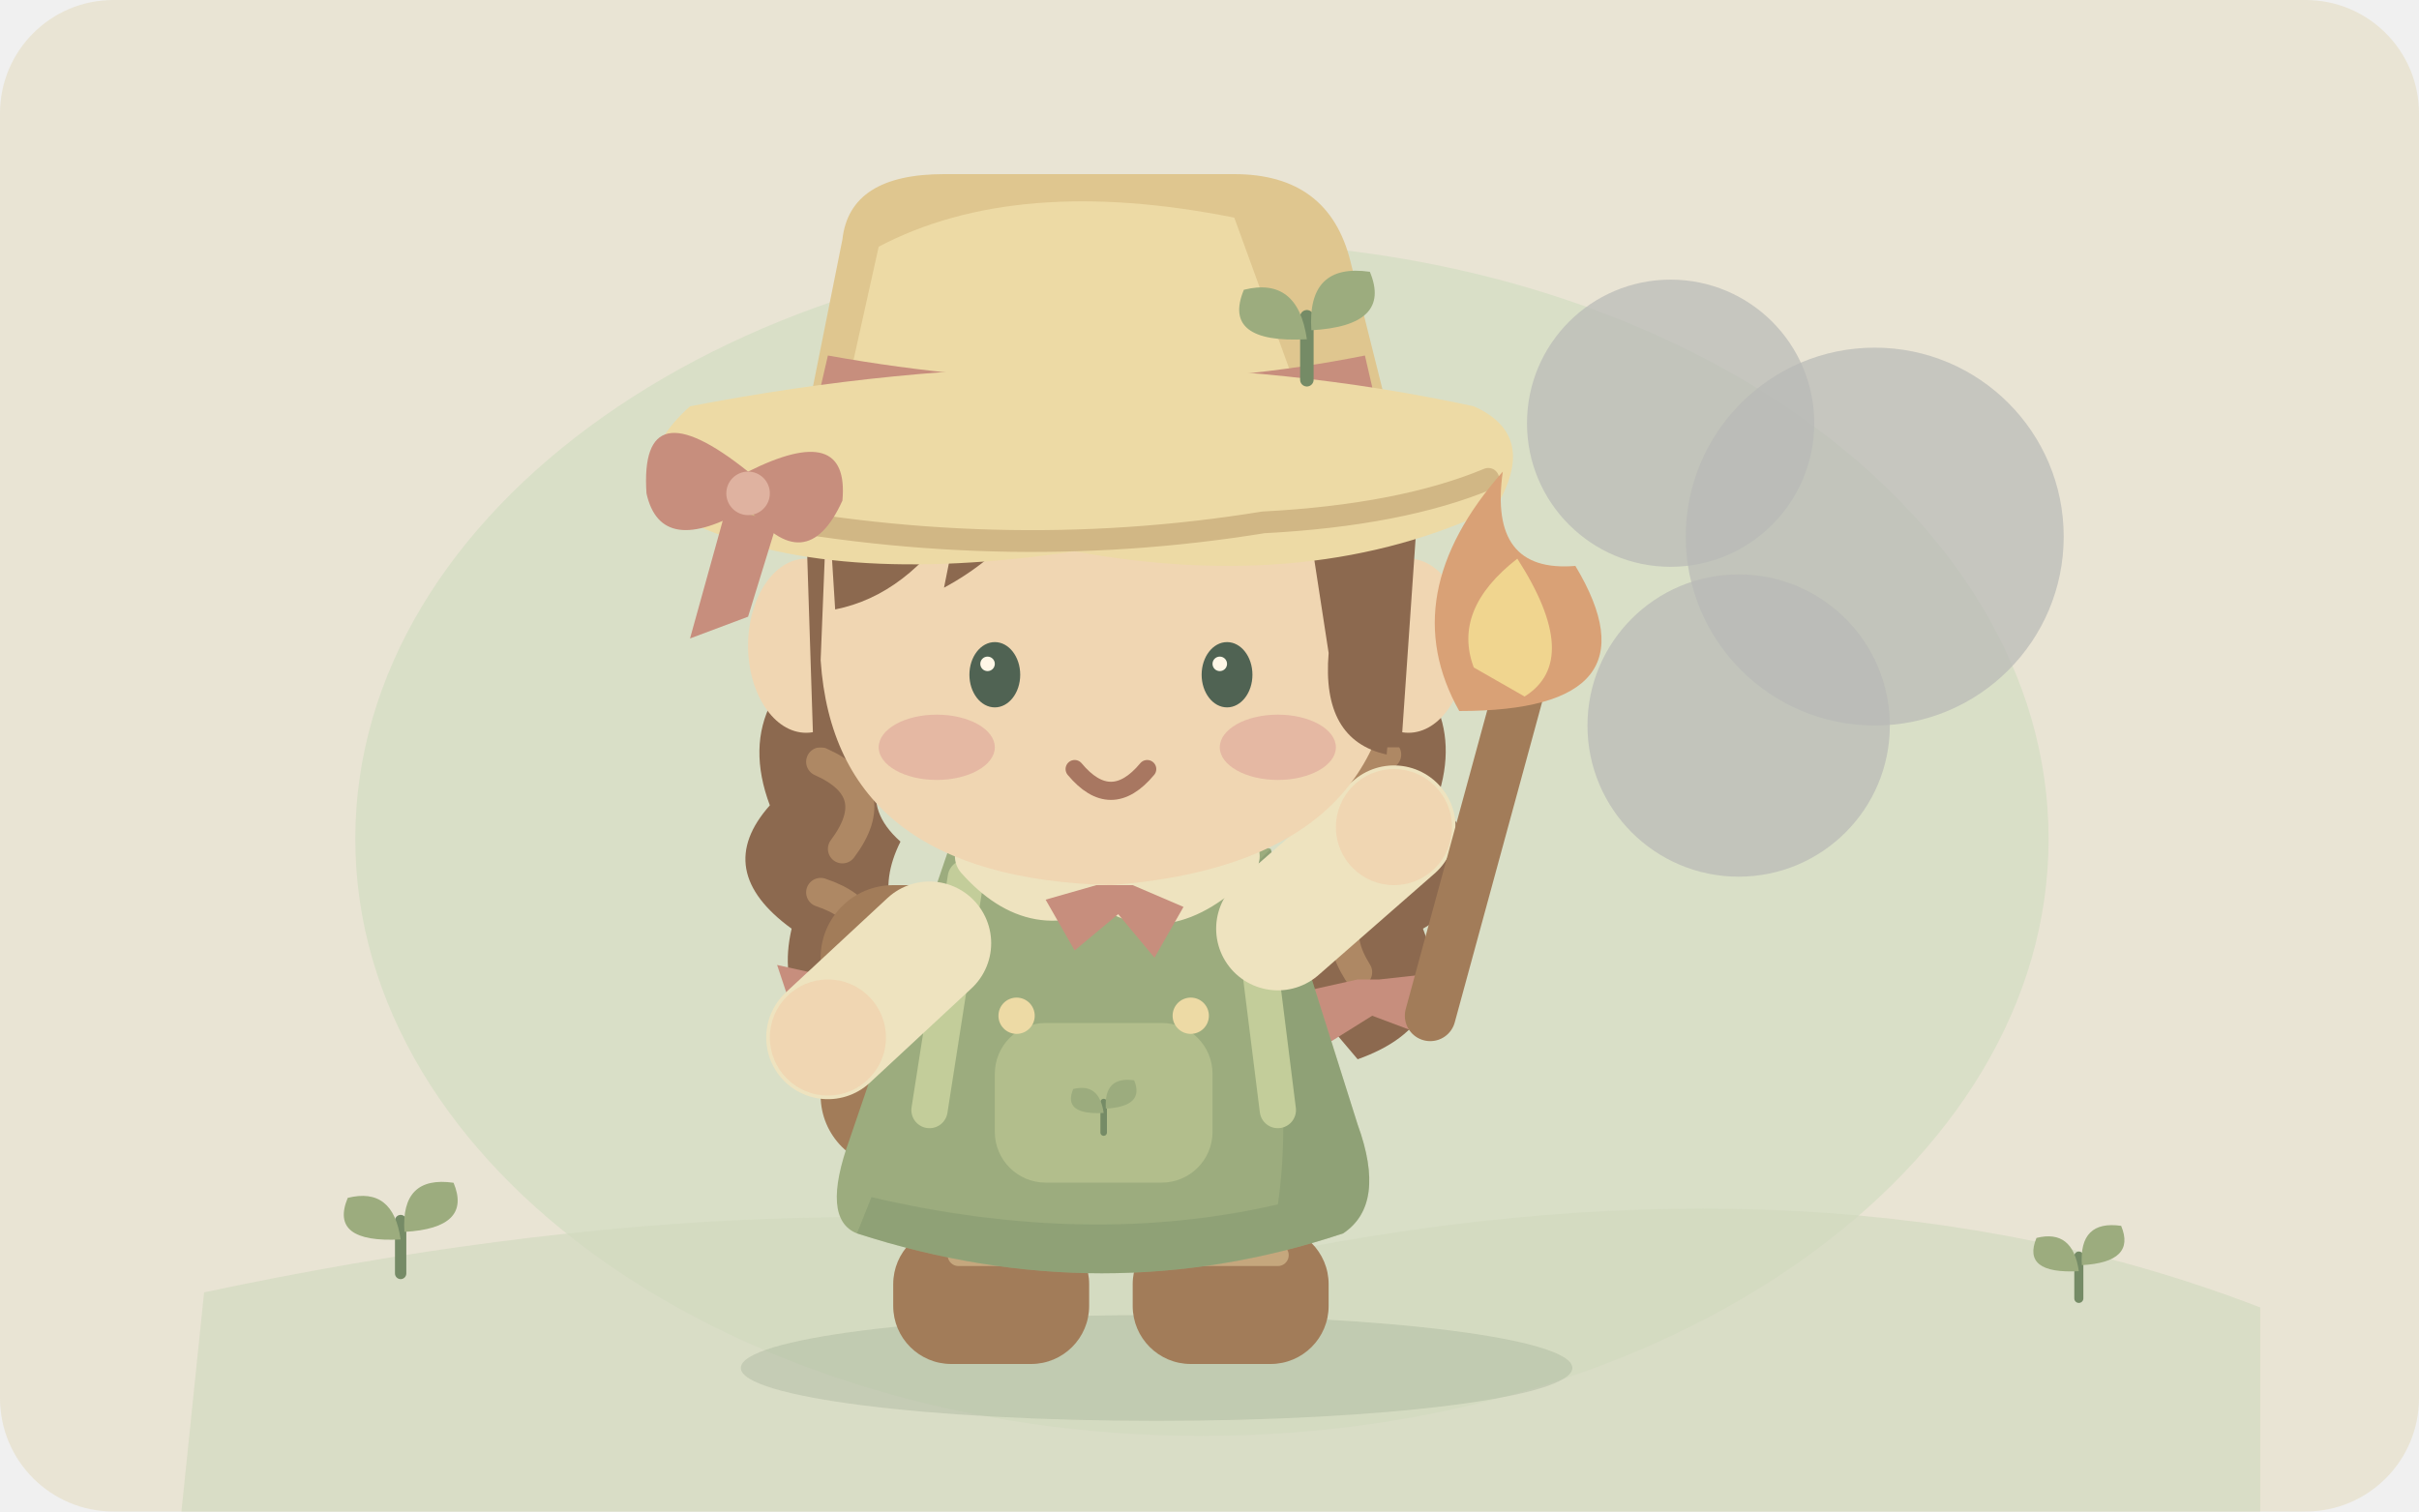
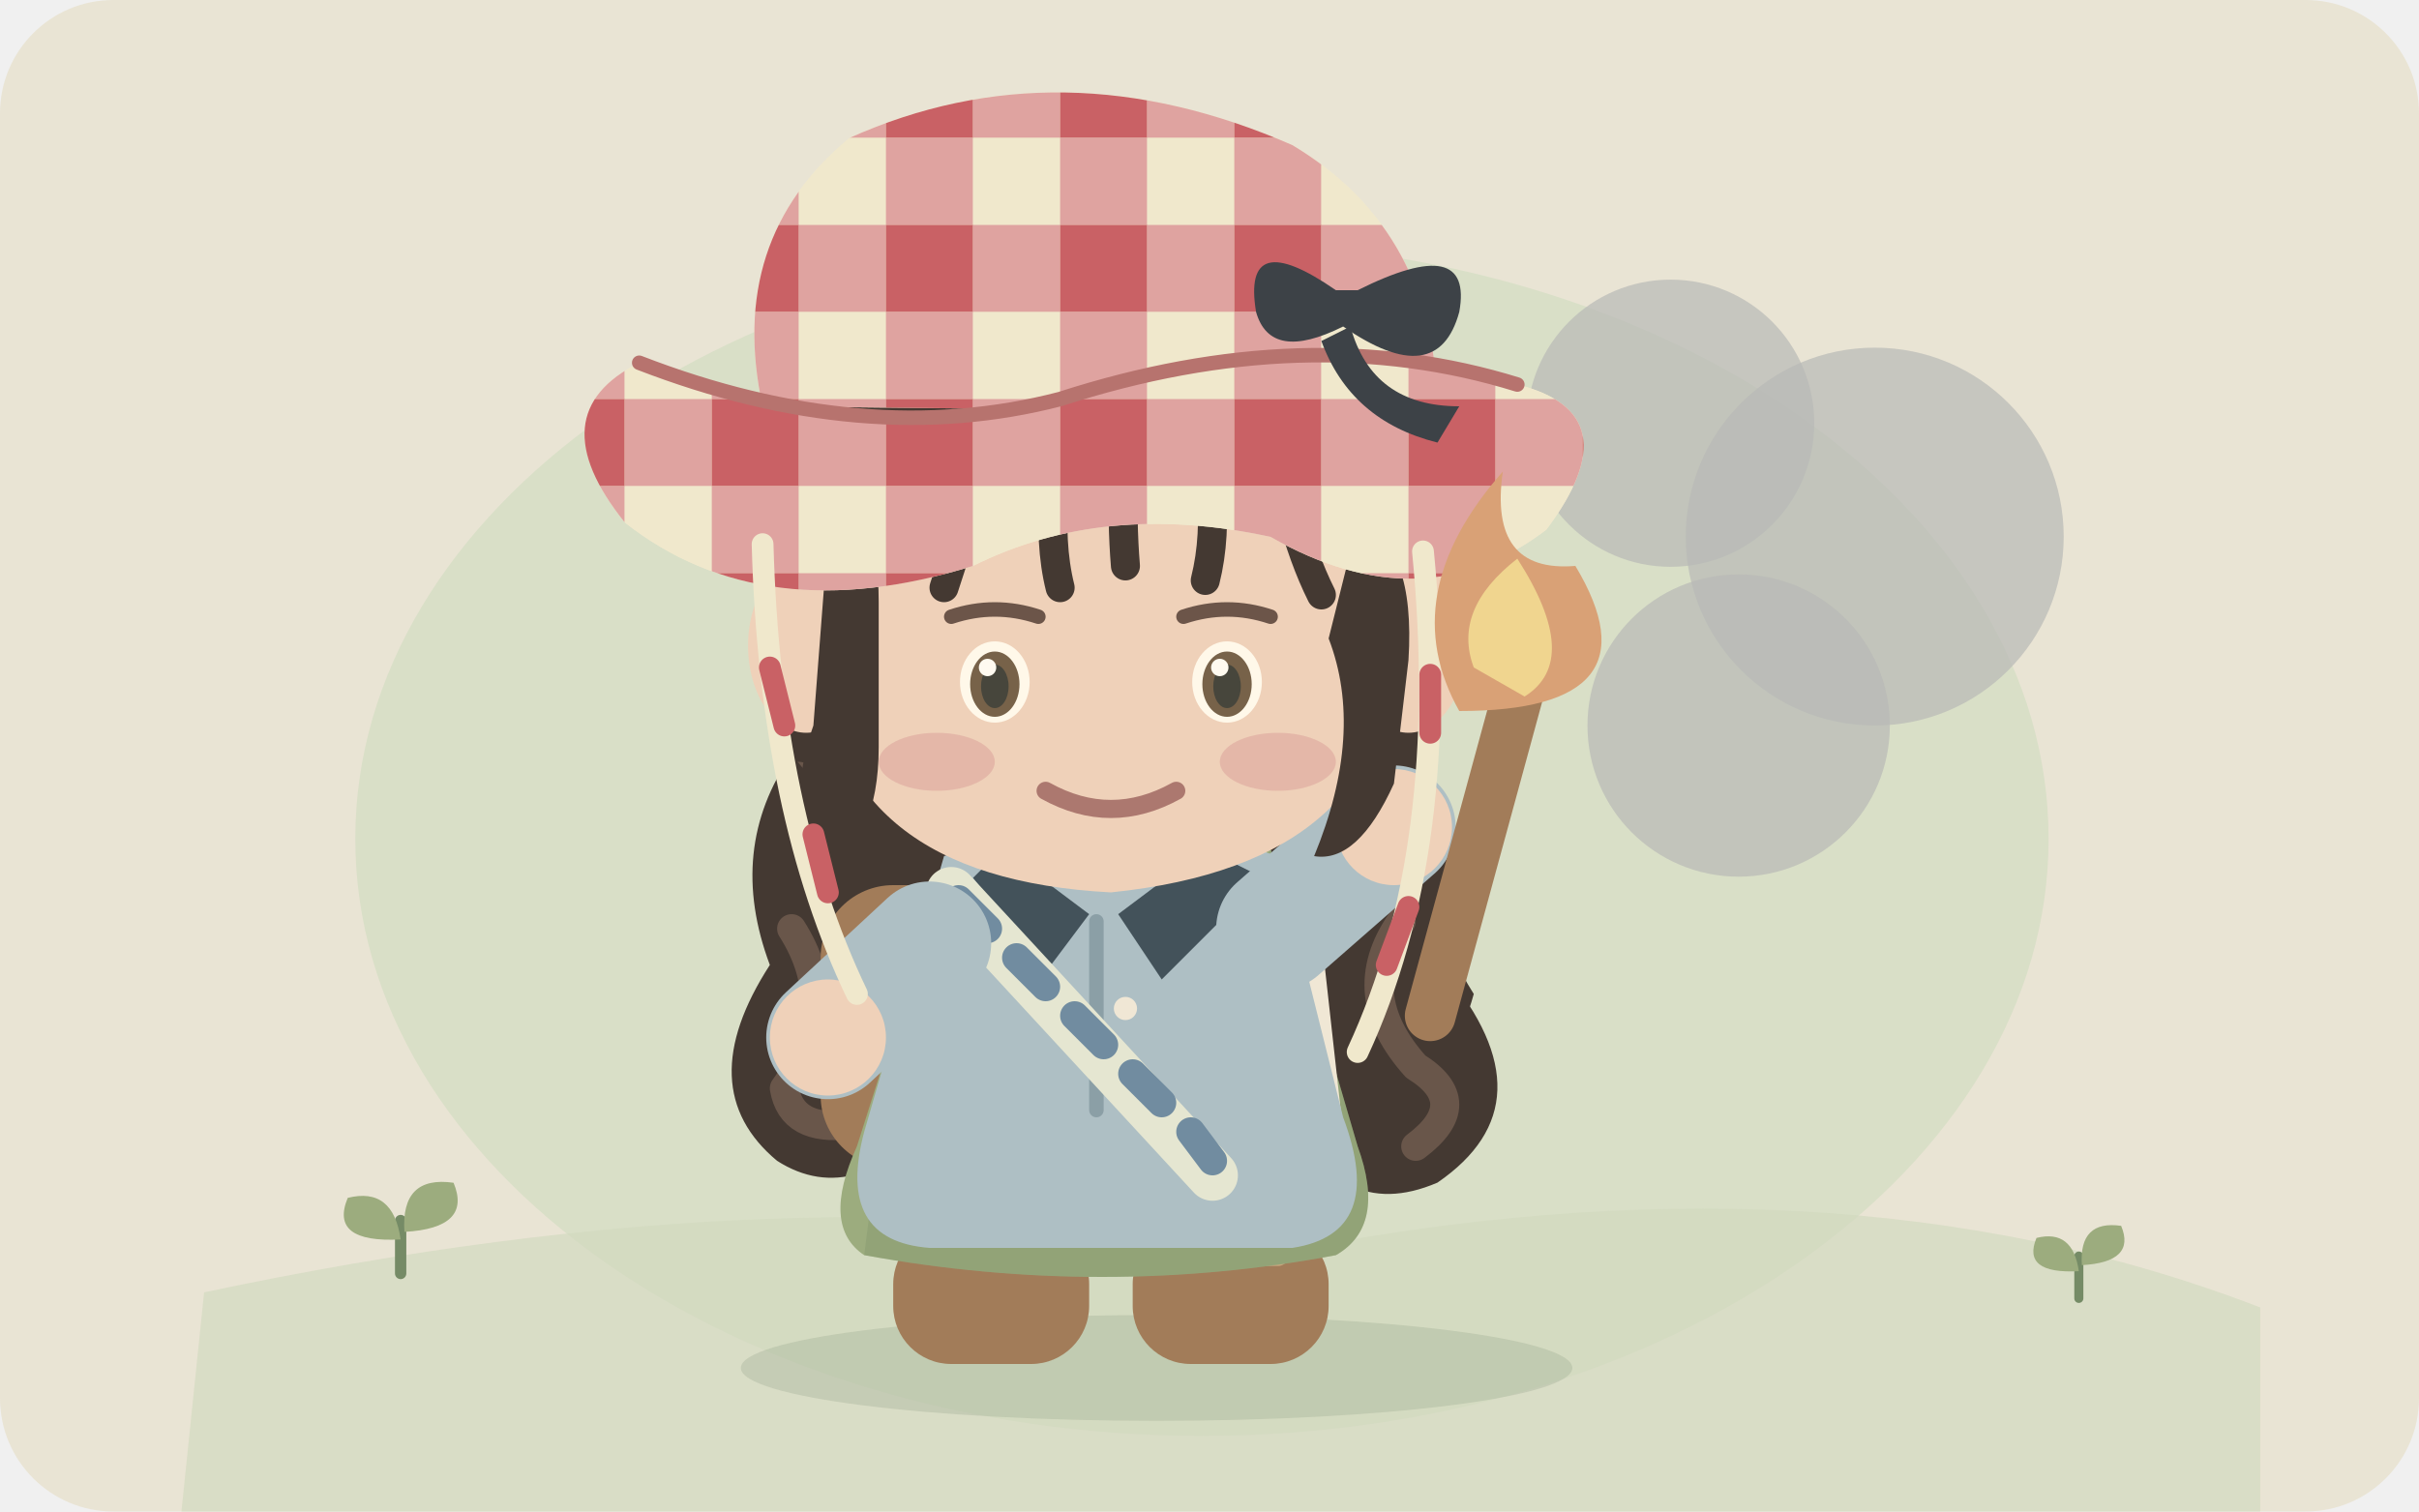
<svg xmlns="http://www.w3.org/2000/svg" width="320" height="200" viewBox="0 0 320 200">
  <rect x="0" y="0" width="320" height="200" rx="15" fill="#e9e4d4" />
  <ellipse cx="159" cy="111" rx="112" ry="79" fill="#d9dfc7" />
  <path d="M27 171Q107 154 168 166Q242 151 299 173V200H24Z" fill="#d1d9be" opacity=".65" />
  <g transform="translate(53 165) scale(0.5)">
    <path d="M0 7V-7" fill="none" stroke="#758b66" stroke-width="3" stroke-linecap="round" stroke-linejoin="round" />
    <path d="M0-2Q-19-1-14-13Q-2-16 0-2M1-4Q0-19 14-17Q19-5 1-4" fill="#9cac7e" />
  </g>
  <g transform="translate(275 169) scale(0.4)">
    <path d="M0 7V-7" fill="none" stroke="#758b66" stroke-width="3" stroke-linecap="round" stroke-linejoin="round" />
    <path d="M0-2Q-19-1-14-13Q-2-16 0-2M1-4Q0-19 14-17Q19-5 1-4" fill="#9cac7e" />
  </g>
  <circle cx="221" cy="56" r="19" fill="#b8b9b6" opacity=".7" />
  <circle cx="248" cy="71" r="25" fill="#b8b9b6" opacity=".7" />
  <circle cx="230" cy="96" r="20" fill="#b8b9b6" opacity=".7" />
  <ellipse cx="153" cy="181" rx="55" ry="7" fill="#5b7057" opacity=".16" />
  <g transform="translate(50 0) scale(.96)">
-     <path d="M67 86Q48 95 54 111Q46 120 57 128Q54 141 68 146L77 133Q67 126 72 116Q63 108 78 98Z" fill="#8c694f" />
-     <path d="M134 86Q151 95 146 110Q156 121 144 128Q149 141 135 146L124 133Q135 125 129 116Q139 107 124 98Z" fill="#8c694f" />
-     <path d="M61 105Q70 109 64 117M61 123Q70 126 66 134M139 104Q130 109 136 117M139 123Q130 126 135 134" fill="none" stroke="#ae8864" stroke-width="4" stroke-linecap="round" stroke-linejoin="round" />
-     <path d="M64 135 55 133 58 142 67 140 74 145 77 137 68 135Z" fill="#c78e7d" />
-     <path d="M135 135 126 137 129 145 137 140 145 143 147 134 138 135Z" fill="#c78e7d" />
+     <path d="M55 82Q51 48 72 38Q101 23 128 39Q148 48 148 81L145 112Q144 126 151 137Q146 155 132 150L123 133H78Q65 155 52 143Q61 128 55 112Z" fill="#443932" />
+     <path d="M58 107Q67 120 61 133Q58 140 64 141M140 108Q132 122 141 136Q145 141 138 145" fill="none" stroke="#69564a" stroke-width="4" stroke-linecap="round" stroke-linejoin="round" />
+     <path d="M57 104Q48 117 54 133Q43 150 55 160Q66 167 78 153L76 127ZM141 101Q154 116 147 134Q162 152 146 163Q132 169 125 152L128 125Z" fill="#443932" />
+     <path d="M57 128Q64 139 56 150Q57 156 65 155M141 127Q134 137 143 147Q151 152 143 158" fill="none" stroke="#69564a" stroke-width="4" stroke-linecap="round" stroke-linejoin="round" />
    <rect x="61" y="122" width="31" height="39" rx="10" fill="#a27c59" />
-     <rect x="77" y="157" width="18" height="28" rx="8" fill="#eee3bf" />
-     <rect x="107" y="157" width="18" height="28" rx="8" fill="#eee3bf" />
+     <rect x="77" y="157" width="18" height="28" rx="8" fill="#f0e7d5" />
+     <rect x="107" y="157" width="18" height="28" rx="8" fill="#f0e7d5" />
    <rect x="71" y="169" width="27" height="19" rx="8" fill="#a27c59" />
    <rect x="104" y="169" width="27" height="19" rx="8" fill="#a27c59" />
    <path d="M80 173H91M113 173H124" fill="none" stroke="#c5a77d" stroke-width="3" stroke-linecap="round" stroke-linejoin="round" />
-     <path d="M79 116Q100 109 123 117L135 155Q139 166 133 170Q100 181 66 170Q61 168 65 157Z" fill="#9cac7e" />
-     <path d="M118 122Q127 145 124 166Q98 172 68 165L66 170Q100 181 133 170Q139 166 135 155L123 117Z" fill="#758b66" opacity=".32" />
-     <path d="M81 121 76 153M120 121 124 153" fill="none" stroke="#c3cd9a" stroke-width="5" stroke-linecap="round" stroke-linejoin="round" />
-     <rect x="85" y="141" width="30" height="22" rx="7" fill="#b2be8c" />
-     <circle cx="88" cy="140" r="2.5" fill="#eddaa5" />
-     <circle cx="112" cy="140" r="2.5" fill="#eddaa5" />
-     <path d="M83 118Q91 127 100 121Q108 128 118 118" fill="none" stroke="#eee3bf" stroke-width="7" stroke-linecap="round" stroke-linejoin="round" />
-     <path d="M99 122 92 124 96 131 102 126 107 132 111 125 104 122Z" fill="#c78e7d" />
-     <g transform="translate(100 154) scale(0.3)">
+     <path d="M79 117Q101 110 123 117L135 158Q139 169 132 173Q100 179 67 173Q61 169 66 158Z" fill="#9cac7e" />
+     <path d="M119 127 126 164Q100 171 68 165L67 173Q100 179 132 173Q139 169 135 158L123 117Z" fill="#758b66" opacity=".26" />
+     <path d="M79 117Q86 112 94 117L100 130 94 156Q85 162 69 156L74 127Z" fill="#f0e7d5" />
+     <path d="M106 117Q116 112 123 118L130 129 133 156Q119 162 105 156L100 130Z" fill="#f0e7d5" />
+     <path d="M92 120 99 130 106 121M102 134V155" fill="none" stroke="#d9ceb8" stroke-width="2" stroke-linecap="round" stroke-linejoin="round" />
+     <path d="M89 120Q93 134 101 136Q110 131 114 120" fill="none" stroke="#c5a76f" stroke-width="1.5" stroke-linecap="round" stroke-linejoin="round" />
+     <ellipse cx="101" cy="137" rx="2.6" ry="3.6" fill="#d1ae68" />
+     <circle cx="108" cy="145" r="1.6" fill="#c4bba6" />
+     <circle cx="108" cy="152" r="1.6" fill="#c4bba6" />
+     <rect x="78" y="145" width="12" height="9" rx="3" fill="#e4dbc7" />
+     <g transform="translate(99 166) scale(0.25)">
      <path d="M0 7V-7" fill="none" stroke="#758b66" stroke-width="3" stroke-linecap="round" stroke-linejoin="round" />
      <path d="M0-2Q-19-1-14-13Q-2-16 0-2M1-4Q0-19 14-17Q19-5 1-4" fill="#9cac7e" />
    </g>
-     <path d="M76 130 62 143" fill="none" stroke="#eee3bf" stroke-width="17" stroke-linecap="round" stroke-linejoin="round" />
-     <path d="M124 128 140 114" fill="none" stroke="#eee3bf" stroke-width="17" stroke-linecap="round" stroke-linejoin="round" />
-     <circle cx="62" cy="143" r="8" fill="#f0d6b2" />
-     <circle cx="140" cy="114" r="8" fill="#f0d6b2" />
-     <ellipse cx="59" cy="89" rx="8" ry="12" fill="#f0d6b2" />
-     <ellipse cx="142" cy="89" rx="8" ry="12" fill="#f0d6b2" />
-     <path d="M59 72Q58 36 99 37Q141 35 143 74L141 103H60Z" fill="#8c694f" />
-     <path d="M62 66Q100 46 139 67L140 88Q140 119 101 122Q63 121 61 91Z" fill="#f0d6b2" />
-     <path d="M62 68Q72 52 96 59Q91 74 78 81L80 71Q73 82 63 84Z" fill="#8c694f" />
-     <path d="M127 62Q139 65 141 80L139 104Q130 102 131 90L129 77Z" fill="#8c694f" />
-     <path d="M68 71Q77 62 88 63" fill="none" stroke="#ae8864" stroke-width="3" stroke-linecap="round" stroke-linejoin="round" />
-     <ellipse cx="77" cy="103" rx="8" ry="4.5" fill="#dfa89b" opacity=".65" />
-     <ellipse cx="124" cy="103" rx="8" ry="4.5" fill="#dfa89b" opacity=".65" />
-     <ellipse cx="85" cy="93" rx="3.5" ry="4.5" fill="#506353" />
-     <ellipse cx="117" cy="93" rx="3.5" ry="4.5" fill="#506353" />
-     <circle cx="84" cy="91.5" r="1" fill="#fff7e7" />
-     <circle cx="116" cy="91.5" r="1" fill="#fff7e7" />
-     <path d="M96 106Q101 112 106 106" fill="none" stroke="#a87761" stroke-width="2.5" stroke-linecap="round" stroke-linejoin="round" />
-     <path d="M59 58 64 33Q65 24 78 24H118Q131 24 134 36L140 60Z" fill="#dfc68f" />
-     <path d="M69 34Q88 24 118 30L126 52H65Z" fill="#eddaa5" />
-     <path d="M62 49Q101 56 136 49L139 62H59Z" fill="#c78e7d" />
-     <path d="M43 56Q100 45 151 56Q160 60 154 70Q129 82 96 76Q62 81 43 72Q33 65 43 56Z" fill="#eddaa5" />
-     <path d="M47 70Q85 78 122 72Q141 71 153 66" fill="none" stroke="#d1b785" stroke-width="3" stroke-linecap="round" stroke-linejoin="round" />
-     <path d="M51 65Q36 53 37 68Q39 77 51 70Q59 80 64 69Q65 58 51 65Z" fill="#c78e7d" />
-     <path d="M48 70 43 88 51 85 55 72" fill="#c78e7d" />
-     <circle cx="51" cy="68" r="3" fill="#dfb2a0" />
-     <g transform="translate(128 48) scale(0.62)">
-       <path d="M0 7V-7" fill="none" stroke="#758b66" stroke-width="3" stroke-linecap="round" stroke-linejoin="round" />
-       <path d="M0-2Q-19-1-14-13Q-2-16 0-2M1-4Q0-19 14-17Q19-5 1-4" fill="#9cac7e" />
+     <path d="M78 118Q99 110 124 118L133 154Q139 170 126 172H76Q63 171 67 156Z" fill="#aebfc4" />
+     <path d="M86 117 98 126 92 134 82 121ZM114 117 102 126 108 135 122 121Z" fill="#43525a" />
+     <path d="M99 127V153" fill="none" stroke="#8b9fa6" stroke-width="2" stroke-linecap="round" stroke-linejoin="round" />
+     <circle cx="103" cy="139" r="1.6" fill="#f0e7d5" />
+     <circle cx="103" cy="149" r="1.6" fill="#f0e7d5" />
+     <path d="M79 123 115 162" fill="none" stroke="#e5e6d1" stroke-width="7" stroke-linecap="round" stroke-linejoin="round" />
+     <path d="M80 124 84 128M88 132 92 136M96 140 100 144M104 148 108 152M112 156 115 160" fill="none" stroke="#718ca0" stroke-width="4" stroke-linecap="round" stroke-linejoin="round" />
+     <path d="M76 130 62 143" fill="none" stroke="#aebfc4" stroke-width="17" stroke-linecap="round" stroke-linejoin="round" />
+     <path d="M124 128 140 114" fill="none" stroke="#aebfc4" stroke-width="17" stroke-linecap="round" stroke-linejoin="round" />
+     <circle cx="62" cy="143" r="8" fill="#efd1b9" />
+     <circle cx="140" cy="114" r="8" fill="#efd1b9" />
+     <ellipse cx="59" cy="89" rx="8" ry="12" fill="#efd1b9" />
+     <ellipse cx="142" cy="89" rx="8" ry="12" fill="#efd1b9" />
+     <path d="M61 67Q100 42 139 67L140 88Q140 119 101 123Q63 121 61 91Z" fill="#efd1b9" />
+     <path d="M59 76Q55 48 79 40Q108 28 131 45Q144 56 142 78L134 73Q123 58 111 58Q101 53 93 58Q75 58 67 79Z" fill="#443932" />
+     <path d="M87 49Q82 69 78 81M97 49Q91 69 94 81M104 49Q102 66 103 78M111 51Q117 68 114 80M123 55Q125 72 130 82" fill="none" stroke="#443932" stroke-width="4" stroke-linecap="round" stroke-linejoin="round" />
+     <path d="M62 74Q69 69 69 83V103Q69 116 61 121Q56 111 60 100Z" fill="#443932" />
+     <path d="M135 72Q143 75 142 91L140 108Q135 119 129 118Q136 101 131 88Z" fill="#443932" />
+     <path d="M73 52Q82 43 94 44M115 46Q127 50 132 61" fill="none" stroke="#69564a" stroke-width="3" stroke-linecap="round" stroke-linejoin="round" />
+     <ellipse cx="77" cy="105" rx="8" ry="4" fill="#dba39b" opacity=".55" />
+     <ellipse cx="124" cy="105" rx="8" ry="4" fill="#dba39b" opacity=".55" />
+     <path d="M79 85Q85 83 91 85M111 85Q117 83 123 85" fill="none" stroke="#6c5549" stroke-width="2" stroke-linecap="round" stroke-linejoin="round" />
+     <ellipse cx="85" cy="94" rx="4.8" ry="5.6" fill="#fff8e9" />
+     <ellipse cx="117" cy="94" rx="4.8" ry="5.6" fill="#fff8e9" />
+     <ellipse cx="85" cy="94.3" rx="3.4" ry="4.5" fill="#776249" />
+     <ellipse cx="117" cy="94.3" rx="3.4" ry="4.5" fill="#776249" />
+     <ellipse cx="85" cy="94.6" rx="1.9" ry="3" fill="#47463c" />
+     <ellipse cx="117" cy="94.6" rx="1.9" ry="3" fill="#47463c" />
+     <circle cx="84" cy="92" r="1.2" fill="#fffaf0" />
+     <circle cx="116" cy="92" r="1.2" fill="#fffaf0" />
+     <path d="M92 109Q101 114 110 109" fill="none" stroke="#ac786f" stroke-width="2.5" stroke-linecap="round" stroke-linejoin="round" />
+     <g transform="translate(0 -8)">
+       <defs>
+         <clipPath id="gingham_clip">
+           <path d="M53 64Q48 41 65 27Q94 14 126 28Q146 40 146 65Z" fill="#fff" />
+           <path d="M36 58Q67 70 94 63Q128 52 157 61Q173 65 161 81Q144 94 123 82Q100 77 82 86Q53 95 34 80Q22 65 36 58Z" fill="#fff" />
+         </clipPath>
+       </defs>
+       <g transform="" clip-path="url(#gingham_clip)">
+         <rect x="22" y="15" width="151" height="82" rx="0" fill="#f0e8cc" />
+         <rect x="22" y="15" width="12" height="12" rx="0" fill="#c96165" />
+         <rect x="34" y="15" width="12" height="12" rx="0" fill="#dfa3a0" />
+         <rect x="46" y="15" width="12" height="12" rx="0" fill="#c96165" />
+         <rect x="58" y="15" width="12" height="12" rx="0" fill="#dfa3a0" />
+         <rect x="70" y="15" width="12" height="12" rx="0" fill="#c96165" />
+         <rect x="82" y="15" width="12" height="12" rx="0" fill="#dfa3a0" />
+         <rect x="94" y="15" width="12" height="12" rx="0" fill="#c96165" />
+         <rect x="106" y="15" width="12" height="12" rx="0" fill="#dfa3a0" />
+         <rect x="118" y="15" width="12" height="12" rx="0" fill="#c96165" />
+         <rect x="130" y="15" width="12" height="12" rx="0" fill="#dfa3a0" />
+         <rect x="142" y="15" width="12" height="12" rx="0" fill="#c96165" />
+         <rect x="154" y="15" width="12" height="12" rx="0" fill="#dfa3a0" />
+         <rect x="166" y="15" width="12" height="12" rx="0" fill="#c96165" />
+         <rect x="22" y="27" width="12" height="12" rx="0" fill="#dfa3a0" />
+         <rect x="34" y="27" width="12" height="12" rx="0" fill="#f0e8cc" />
+         <rect x="46" y="27" width="12" height="12" rx="0" fill="#dfa3a0" />
+         <rect x="58" y="27" width="12" height="12" rx="0" fill="#f0e8cc" />
+         <rect x="70" y="27" width="12" height="12" rx="0" fill="#dfa3a0" />
+         <rect x="82" y="27" width="12" height="12" rx="0" fill="#f0e8cc" />
+         <rect x="94" y="27" width="12" height="12" rx="0" fill="#dfa3a0" />
+         <rect x="106" y="27" width="12" height="12" rx="0" fill="#f0e8cc" />
+         <rect x="118" y="27" width="12" height="12" rx="0" fill="#dfa3a0" />
+         <rect x="130" y="27" width="12" height="12" rx="0" fill="#f0e8cc" />
+         <rect x="142" y="27" width="12" height="12" rx="0" fill="#dfa3a0" />
+         <rect x="154" y="27" width="12" height="12" rx="0" fill="#f0e8cc" />
+         <rect x="166" y="27" width="12" height="12" rx="0" fill="#dfa3a0" />
+         <rect x="22" y="39" width="12" height="12" rx="0" fill="#c96165" />
+         <rect x="34" y="39" width="12" height="12" rx="0" fill="#dfa3a0" />
+         <rect x="46" y="39" width="12" height="12" rx="0" fill="#c96165" />
+         <rect x="58" y="39" width="12" height="12" rx="0" fill="#dfa3a0" />
+         <rect x="70" y="39" width="12" height="12" rx="0" fill="#c96165" />
+         <rect x="82" y="39" width="12" height="12" rx="0" fill="#dfa3a0" />
+         <rect x="94" y="39" width="12" height="12" rx="0" fill="#c96165" />
+         <rect x="106" y="39" width="12" height="12" rx="0" fill="#dfa3a0" />
+         <rect x="118" y="39" width="12" height="12" rx="0" fill="#c96165" />
+         <rect x="130" y="39" width="12" height="12" rx="0" fill="#dfa3a0" />
+         <rect x="142" y="39" width="12" height="12" rx="0" fill="#c96165" />
+         <rect x="154" y="39" width="12" height="12" rx="0" fill="#dfa3a0" />
+         <rect x="166" y="39" width="12" height="12" rx="0" fill="#c96165" />
+         <rect x="22" y="51" width="12" height="12" rx="0" fill="#dfa3a0" />
+         <rect x="34" y="51" width="12" height="12" rx="0" fill="#f0e8cc" />
+         <rect x="46" y="51" width="12" height="12" rx="0" fill="#dfa3a0" />
+         <rect x="58" y="51" width="12" height="12" rx="0" fill="#f0e8cc" />
+         <rect x="70" y="51" width="12" height="12" rx="0" fill="#dfa3a0" />
+         <rect x="82" y="51" width="12" height="12" rx="0" fill="#f0e8cc" />
+         <rect x="94" y="51" width="12" height="12" rx="0" fill="#dfa3a0" />
+         <rect x="106" y="51" width="12" height="12" rx="0" fill="#f0e8cc" />
+         <rect x="118" y="51" width="12" height="12" rx="0" fill="#dfa3a0" />
+         <rect x="130" y="51" width="12" height="12" rx="0" fill="#f0e8cc" />
+         <rect x="142" y="51" width="12" height="12" rx="0" fill="#dfa3a0" />
+         <rect x="154" y="51" width="12" height="12" rx="0" fill="#f0e8cc" />
+         <rect x="166" y="51" width="12" height="12" rx="0" fill="#dfa3a0" />
+         <rect x="22" y="63" width="12" height="12" rx="0" fill="#c96165" />
+         <rect x="34" y="63" width="12" height="12" rx="0" fill="#dfa3a0" />
+         <rect x="46" y="63" width="12" height="12" rx="0" fill="#c96165" />
+         <rect x="58" y="63" width="12" height="12" rx="0" fill="#dfa3a0" />
+         <rect x="70" y="63" width="12" height="12" rx="0" fill="#c96165" />
+         <rect x="82" y="63" width="12" height="12" rx="0" fill="#dfa3a0" />
+         <rect x="94" y="63" width="12" height="12" rx="0" fill="#c96165" />
+         <rect x="106" y="63" width="12" height="12" rx="0" fill="#dfa3a0" />
+         <rect x="118" y="63" width="12" height="12" rx="0" fill="#c96165" />
+         <rect x="130" y="63" width="12" height="12" rx="0" fill="#dfa3a0" />
+         <rect x="142" y="63" width="12" height="12" rx="0" fill="#c96165" />
+         <rect x="154" y="63" width="12" height="12" rx="0" fill="#dfa3a0" />
+         <rect x="166" y="63" width="12" height="12" rx="0" fill="#c96165" />
+         <rect x="22" y="75" width="12" height="12" rx="0" fill="#dfa3a0" />
+         <rect x="34" y="75" width="12" height="12" rx="0" fill="#f0e8cc" />
+         <rect x="46" y="75" width="12" height="12" rx="0" fill="#dfa3a0" />
+         <rect x="58" y="75" width="12" height="12" rx="0" fill="#f0e8cc" />
+         <rect x="70" y="75" width="12" height="12" rx="0" fill="#dfa3a0" />
+         <rect x="82" y="75" width="12" height="12" rx="0" fill="#f0e8cc" />
+         <rect x="94" y="75" width="12" height="12" rx="0" fill="#dfa3a0" />
+         <rect x="106" y="75" width="12" height="12" rx="0" fill="#f0e8cc" />
+         <rect x="118" y="75" width="12" height="12" rx="0" fill="#dfa3a0" />
+         <rect x="130" y="75" width="12" height="12" rx="0" fill="#f0e8cc" />
+         <rect x="142" y="75" width="12" height="12" rx="0" fill="#dfa3a0" />
+         <rect x="154" y="75" width="12" height="12" rx="0" fill="#f0e8cc" />
+         <rect x="166" y="75" width="12" height="12" rx="0" fill="#dfa3a0" />
+         <rect x="22" y="87" width="12" height="12" rx="0" fill="#c96165" />
+         <rect x="34" y="87" width="12" height="12" rx="0" fill="#dfa3a0" />
+         <rect x="46" y="87" width="12" height="12" rx="0" fill="#c96165" />
+         <rect x="58" y="87" width="12" height="12" rx="0" fill="#dfa3a0" />
+         <rect x="70" y="87" width="12" height="12" rx="0" fill="#c96165" />
+         <rect x="82" y="87" width="12" height="12" rx="0" fill="#dfa3a0" />
+         <rect x="94" y="87" width="12" height="12" rx="0" fill="#c96165" />
+         <rect x="106" y="87" width="12" height="12" rx="0" fill="#dfa3a0" />
+         <rect x="118" y="87" width="12" height="12" rx="0" fill="#c96165" />
+         <rect x="130" y="87" width="12" height="12" rx="0" fill="#dfa3a0" />
+         <rect x="142" y="87" width="12" height="12" rx="0" fill="#c96165" />
+         <rect x="154" y="87" width="12" height="12" rx="0" fill="#dfa3a0" />
+         <rect x="166" y="87" width="12" height="12" rx="0" fill="#c96165" />
+       </g>
+       <path d="M36 58Q67 70 94 63Q128 52 157 61" fill="none" stroke="#b7736e" stroke-width="2" stroke-linecap="round" stroke-linejoin="round" />
+       <path d="M132 48Q119 39 121 51Q123 58 133 53Q146 62 149 51Q151 40 135 48Z" fill="#3d4247" />
+       <path d="M134 53Q137 64 149 64L146 69Q134 66 130 55" fill="#3d4247" />
+       <path d="M53 83Q54 120 66 145M144 84Q148 125 135 153" fill="none" stroke="#f0e8cc" stroke-width="3" stroke-linecap="round" stroke-linejoin="round" />
+       <path d="M54 100 56 108M60 123 62 131M145 101 145 109M142 133 139 141" fill="none" stroke="#c96165" stroke-width="3" stroke-linecap="round" stroke-linejoin="round" />
    </g>
    <path d="M145 140 157 96" fill="none" stroke="#a27c59" stroke-width="7" stroke-linecap="round" stroke-linejoin="round" />
    <path d="M149 98Q140 82 155 65Q153 79 165 78Q177 98 149 98Z" fill="#d9a176" />
    <path d="M151 92Q148 84 157 77Q166 91 158 96Z" fill="#f0d58f" />
  </g>
</svg>
